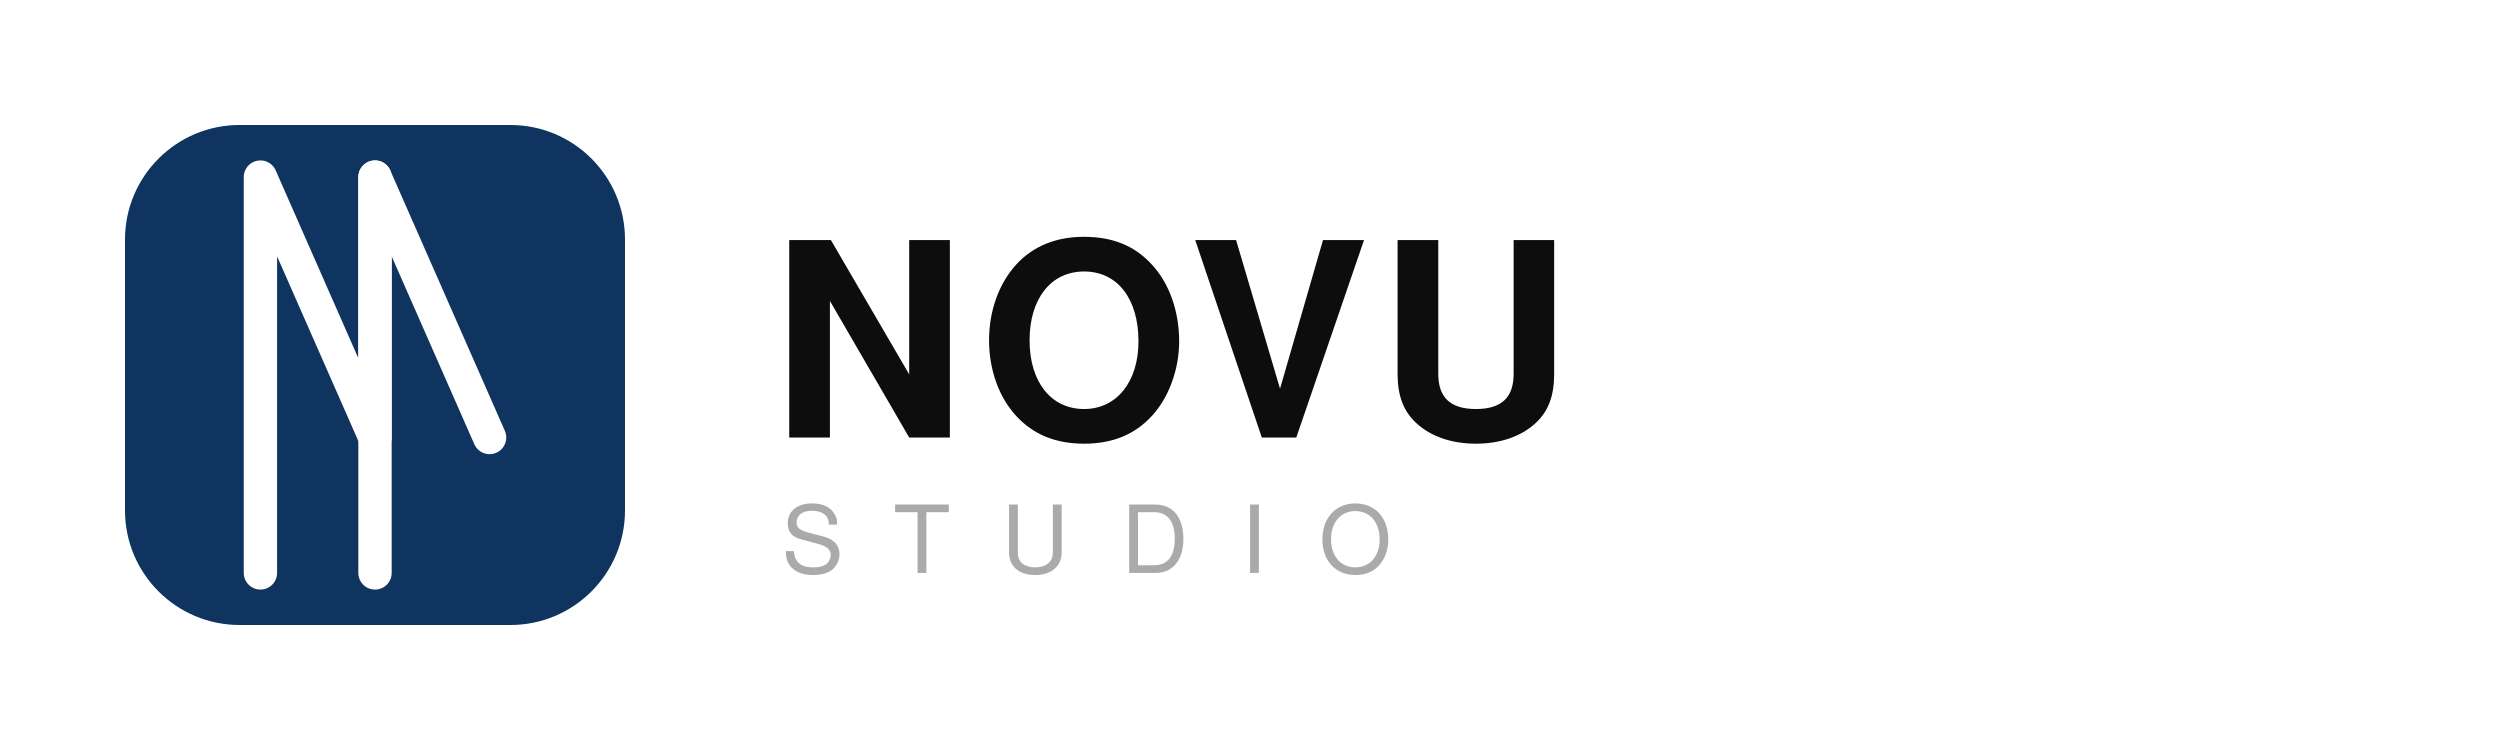
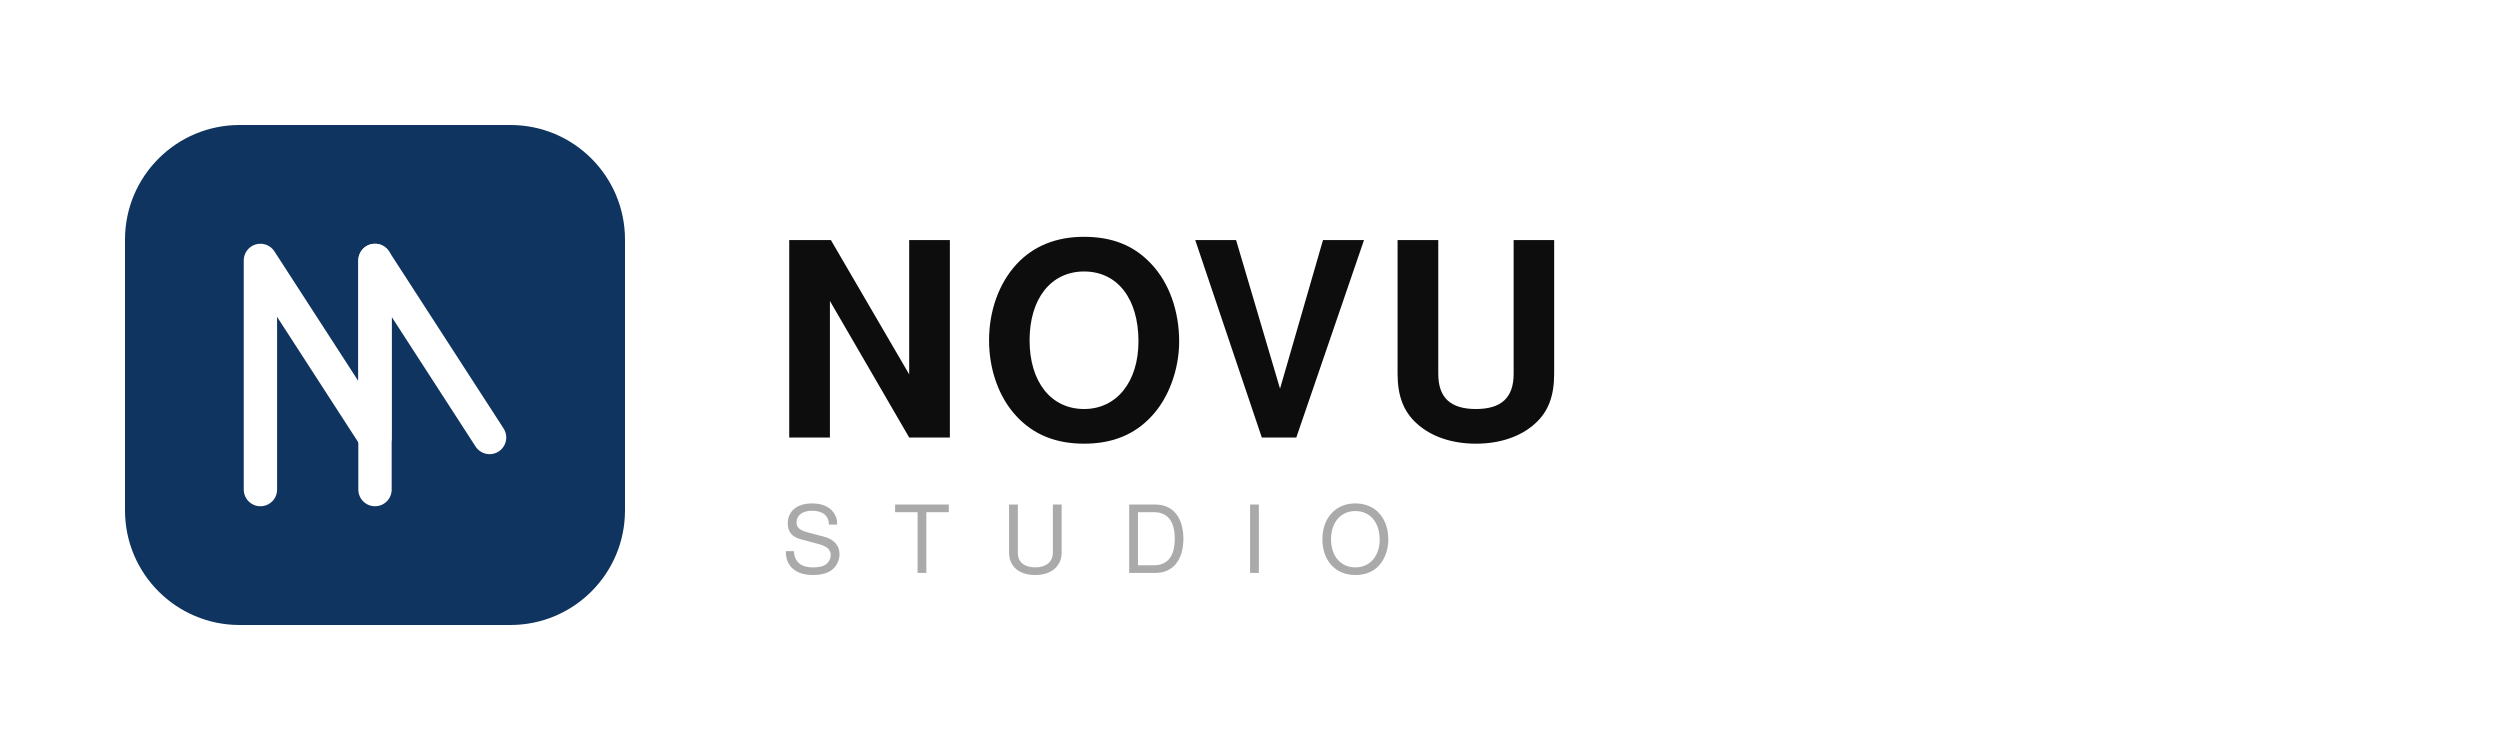
<svg xmlns="http://www.w3.org/2000/svg" width="240" height="72" viewBox="0 0 240 72" fill="none">
  <rect width="240" height="72" fill="white" />
  <rect x="12" y="12" width="48" height="48" rx="11" fill="#0f3460" />
-   <path d="M25 55V17L36 42V17" stroke="white" stroke-width="3.2" stroke-linecap="round" stroke-linejoin="round" />
-   <path d="M36 55V17L47 42" stroke="white" stroke-width="3.2" stroke-linecap="round" stroke-linejoin="round" />
+   <path d="M25 47V25L36 42V25" stroke="white" stroke-width="3.2" stroke-linecap="round" stroke-linejoin="round" />
+   <path d="M36 47V25L47 42" stroke="white" stroke-width="3.2" stroke-linecap="round" stroke-linejoin="round" />
  <text x="74" y="42" font-family="Helvetica Neue, Helvetica, Arial, sans-serif" font-weight="800" font-size="26" fill="#0d0d0d" letter-spacing="1">NOVU</text>
  <text x="75" y="55" font-family="Helvetica Neue, Helvetica, Arial, sans-serif" font-weight="400" font-size="9" fill="#aaaaaa" letter-spacing="5">STUDIO</text>
</svg>
